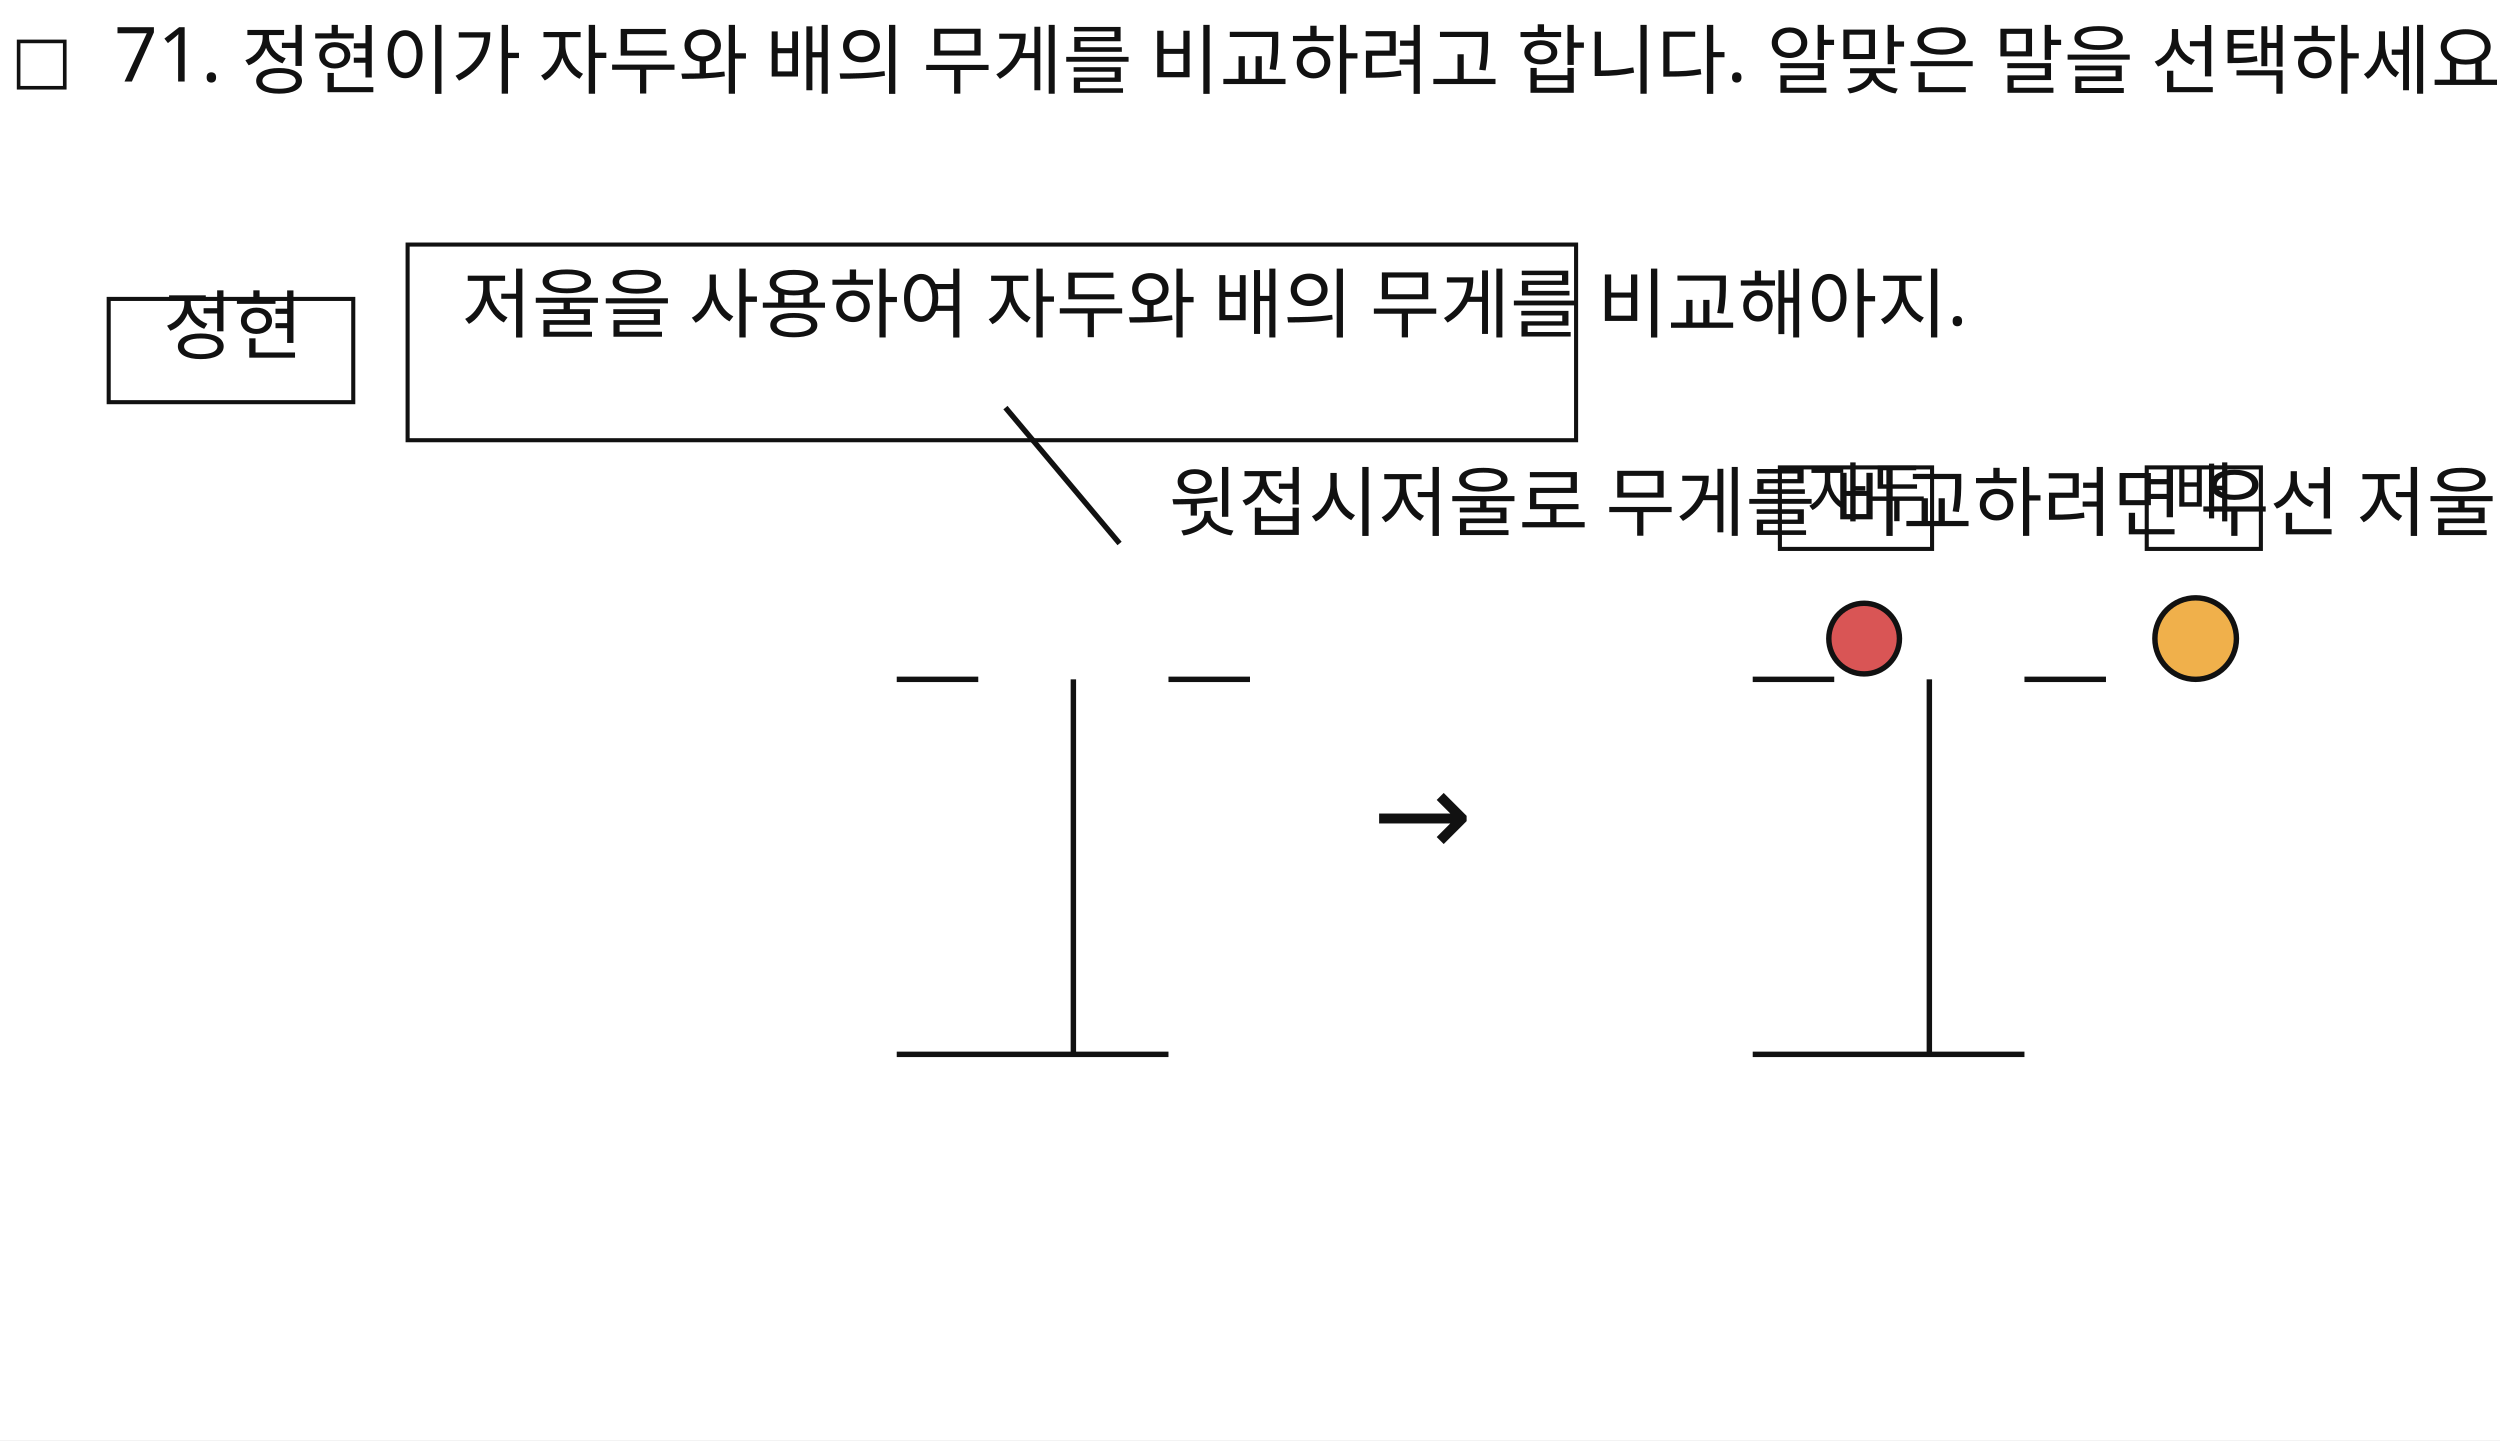
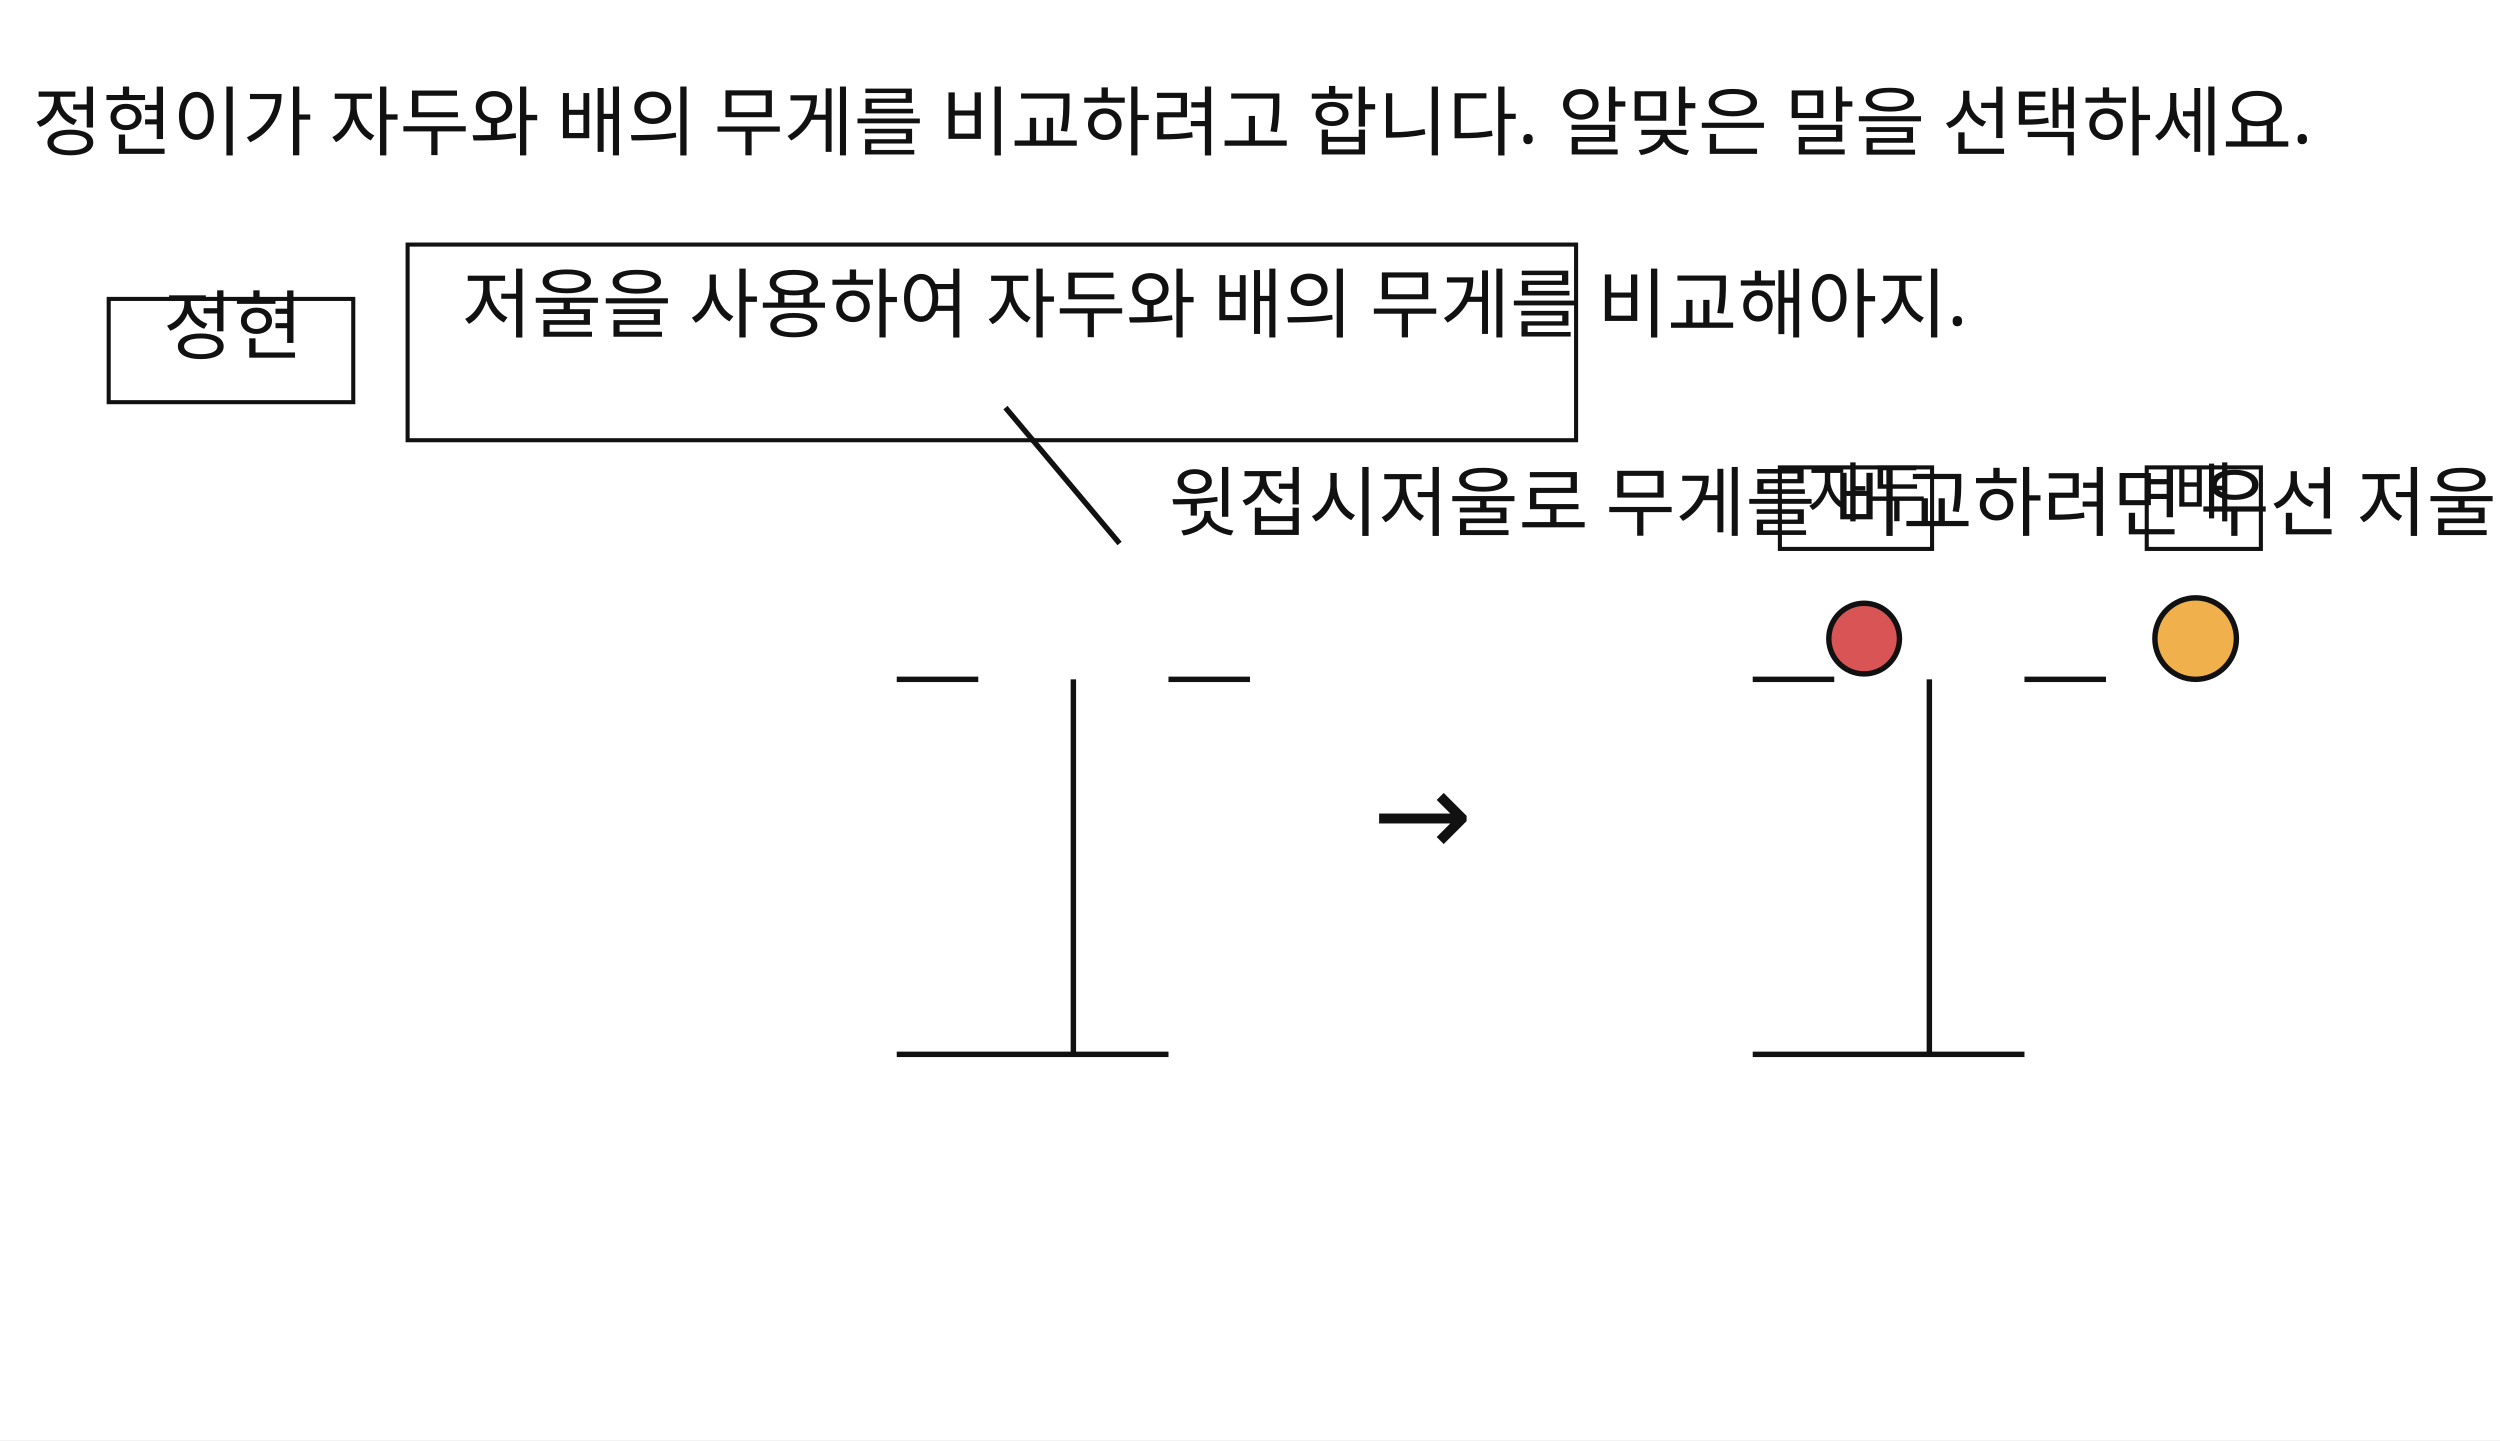
<svg xmlns="http://www.w3.org/2000/svg" width="920" height="530" viewBox="0 0 920 530">
  <rect x="0" y="0" width="920" height="530" fill="#FFFFFF" />
  <rect id="slot.name.box.rect" x="40" y="110" width="90" height="38" fill="#ffffff" stroke="#111111" stroke-width="1.5" />
  <rect id="slot.bubble.box.rect" x="150" y="90" width="430" height="72" fill="#ffffff" stroke="#111111" stroke-width="1.5" />
  <rect id="slot.scale.right.apple_label.box.rect" x="655" y="172" width="56" height="30" fill="#ffffff" stroke="#111111" stroke-width="1.5" />
  <rect id="slot.scale.right.peach_label.box.rect" x="790" y="172" width="42" height="30" fill="#ffffff" stroke="#111111" stroke-width="1.5" />
  <line id="slot.guide.arrow.line" x1="412" y1="200" x2="370" y2="150" stroke="#111111" stroke-width="2" />
-   <text id="slot.top.qmark.text" x="4" y="30" fill="#111111" font-family="Noto Sans KR, sans-serif" font-size="24">□</text>
-   <text id="slot.top.title.text" x="42" y="30" fill="#111111" font-family="Noto Sans KR, sans-serif" font-size="28">71. 정현이가 자두와 배의 무게를 비교하려고 합니다. 알맞은 말을 선택하세요.</text>
+   <text id="slot.top.title.text" x="12" y="55" fill="#111111" font-family="Noto Sans KR, sans-serif" font-size="28">정현이가 자두와 배의 무게를 비교하려고 합니다. 알맞은 말을 선택하세요.</text>
  <text id="slot.name.text" x="60" y="130" fill="#111111" font-family="Noto Sans KR, sans-serif" font-size="28">정현</text>
  <text id="slot.bubble.text" x="170" y="122" fill="#111111" font-family="Noto Sans KR, sans-serif" font-size="28">저울을 사용하여 자두와 배의 무게를 비교해아지.</text>
  <text id="slot.guide.text" x="430" y="195" fill="#111111" font-family="Noto Sans KR, sans-serif" font-size="28">윗접시저울로 무게를 비교하려면 우선 저울의 영점을 맞춰야 해요.</text>
  <circle id="slot.scale.right.apple.circle" cx="686" cy="235" r="13" stroke="#111111" stroke-width="2" fill="#d95555" />
  <circle id="slot.scale.right.peach.circle" cx="808" cy="235" r="15" stroke="#111111" stroke-width="2" fill="#f0b04b" />
  <line id="slot.scale.left.base.line" x1="330" y1="388" x2="430" y2="388" stroke="#111111" stroke-width="2" />
  <line id="slot.scale.left.pan.left.line" x1="360" y1="250" x2="330" y2="250" stroke="#111111" stroke-width="2" />
  <line id="slot.scale.left.pan.right.line" x1="430" y1="250" x2="460" y2="250" stroke="#111111" stroke-width="2" />
  <line id="slot.scale.left.body.line" x1="395" y1="250" x2="395" y2="388" stroke="#111111" stroke-width="2" />
  <line id="slot.scale.right.base.line" x1="645" y1="388" x2="745" y2="388" stroke="#111111" stroke-width="2" />
  <line id="slot.scale.right.pan.left.line" x1="675" y1="250" x2="645" y2="250" stroke="#111111" stroke-width="2" />
  <line id="slot.scale.right.pan.right.line" x1="745" y1="250" x2="775" y2="250" stroke="#111111" stroke-width="2" />
  <line id="slot.scale.right.body.line" x1="710" y1="250" x2="710" y2="388" stroke="#111111" stroke-width="2" />
  <text id="slot.arrow.text" x="505" y="315" fill="#111111" font-family="Noto Sans KR, sans-serif" font-size="44">→</text>
  <text id="slot.scale.right.apple_label.text" x="665" y="190" fill="#111111" font-family="Noto Sans KR, sans-serif" font-size="24">자두</text>
  <text id="slot.scale.right.peach_label.text" x="800" y="190" fill="#111111" font-family="Noto Sans KR, sans-serif" font-size="24">배</text>
</svg>
